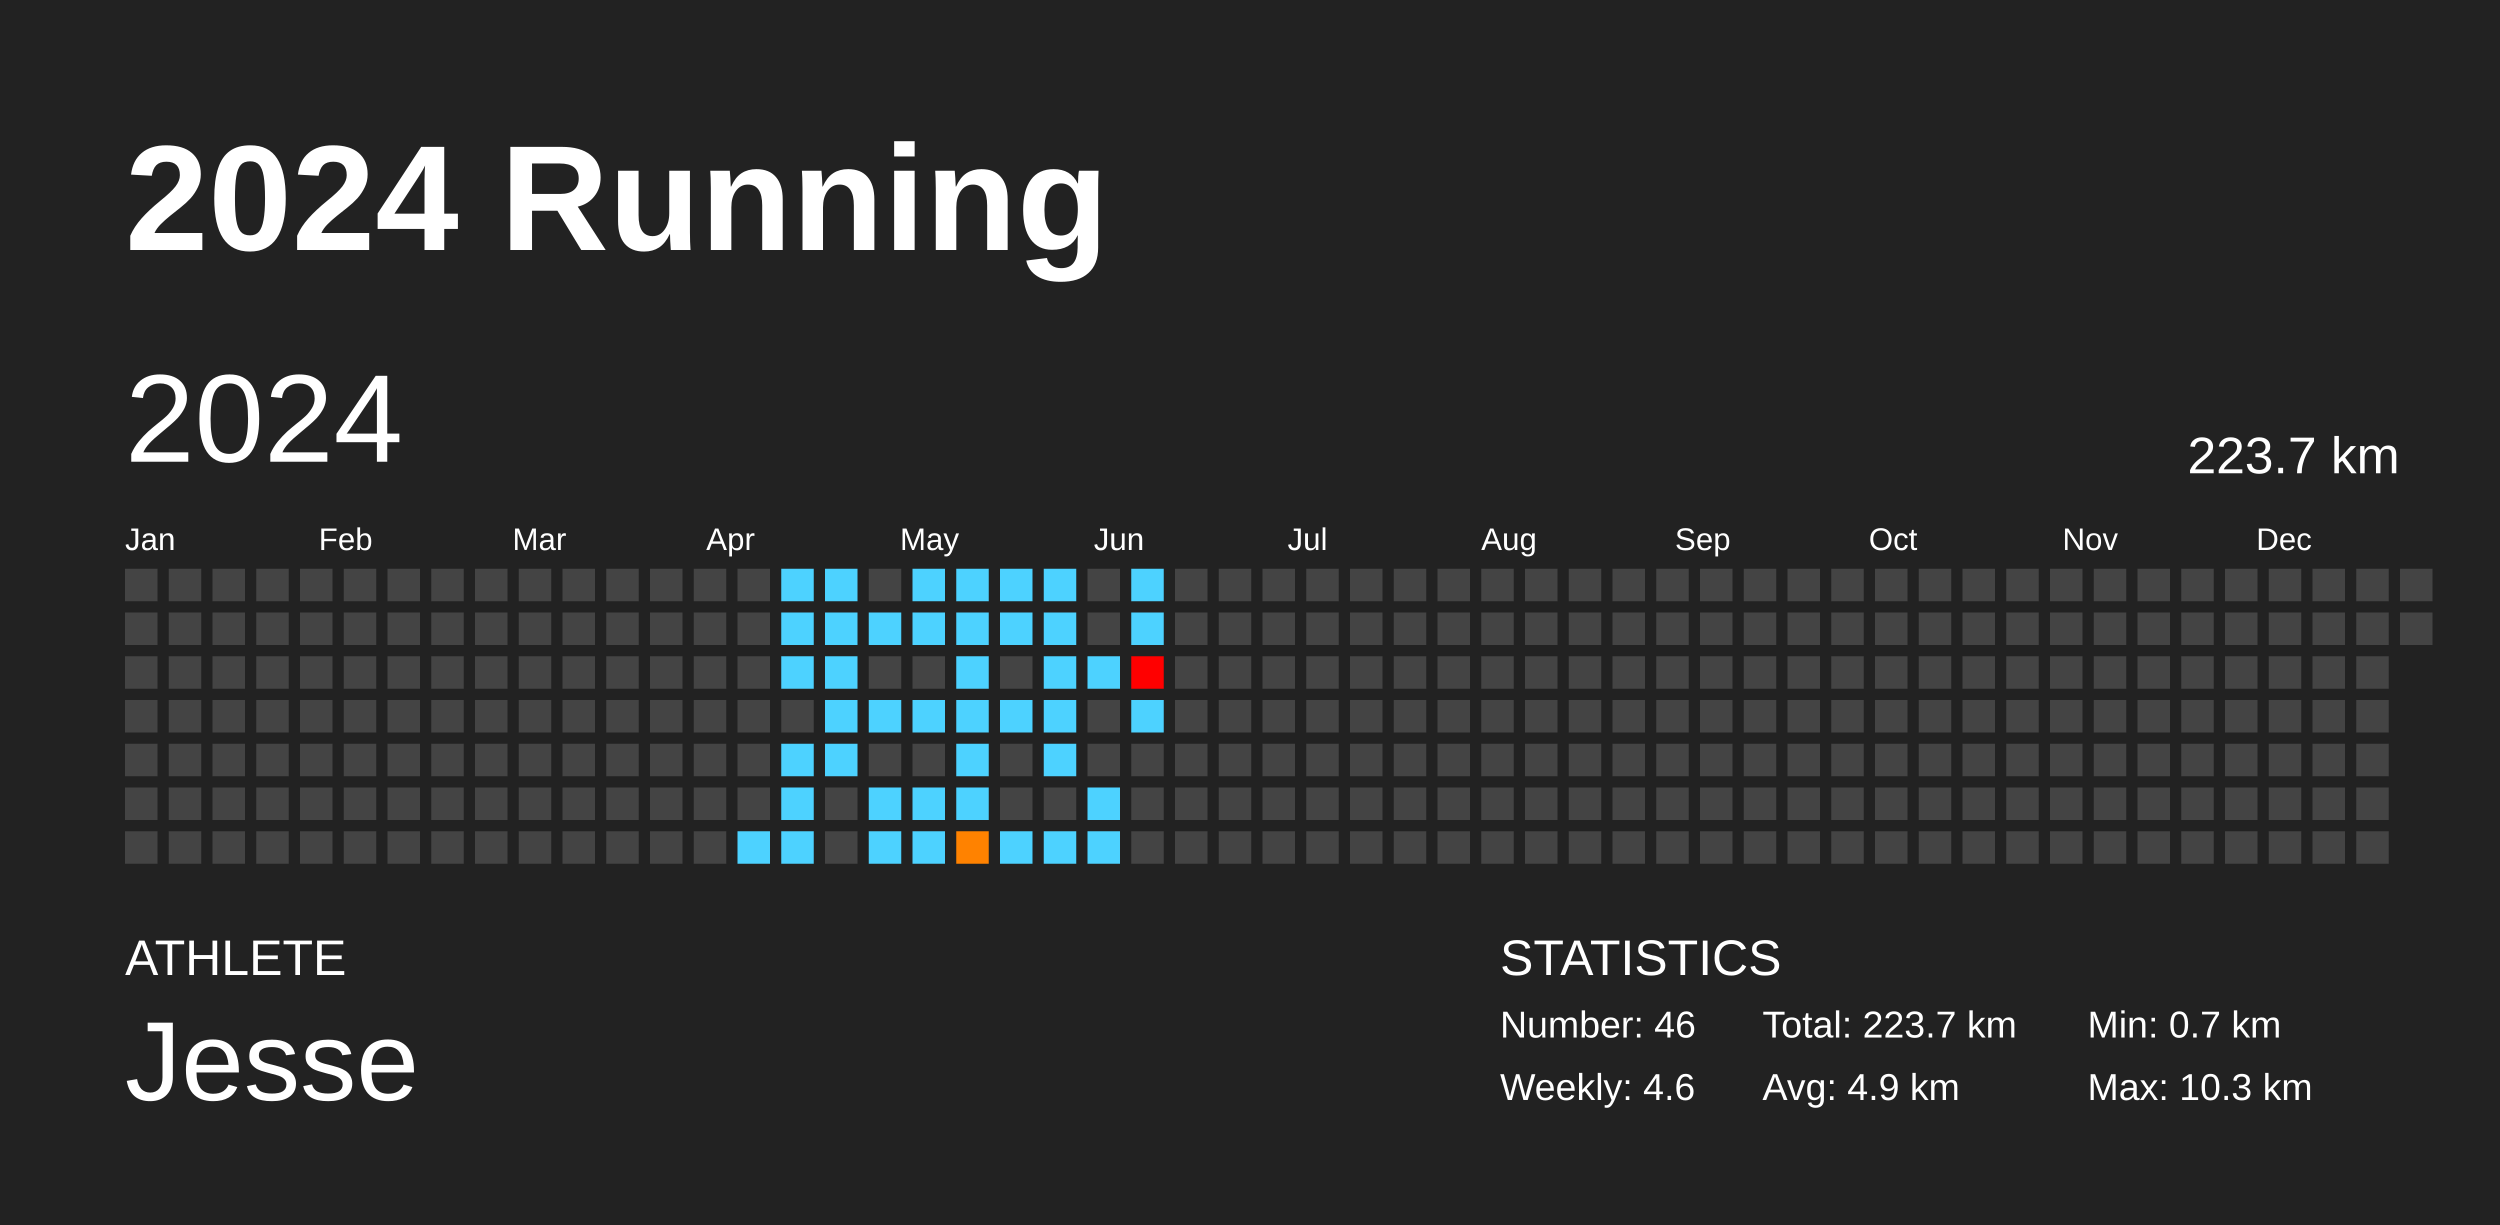
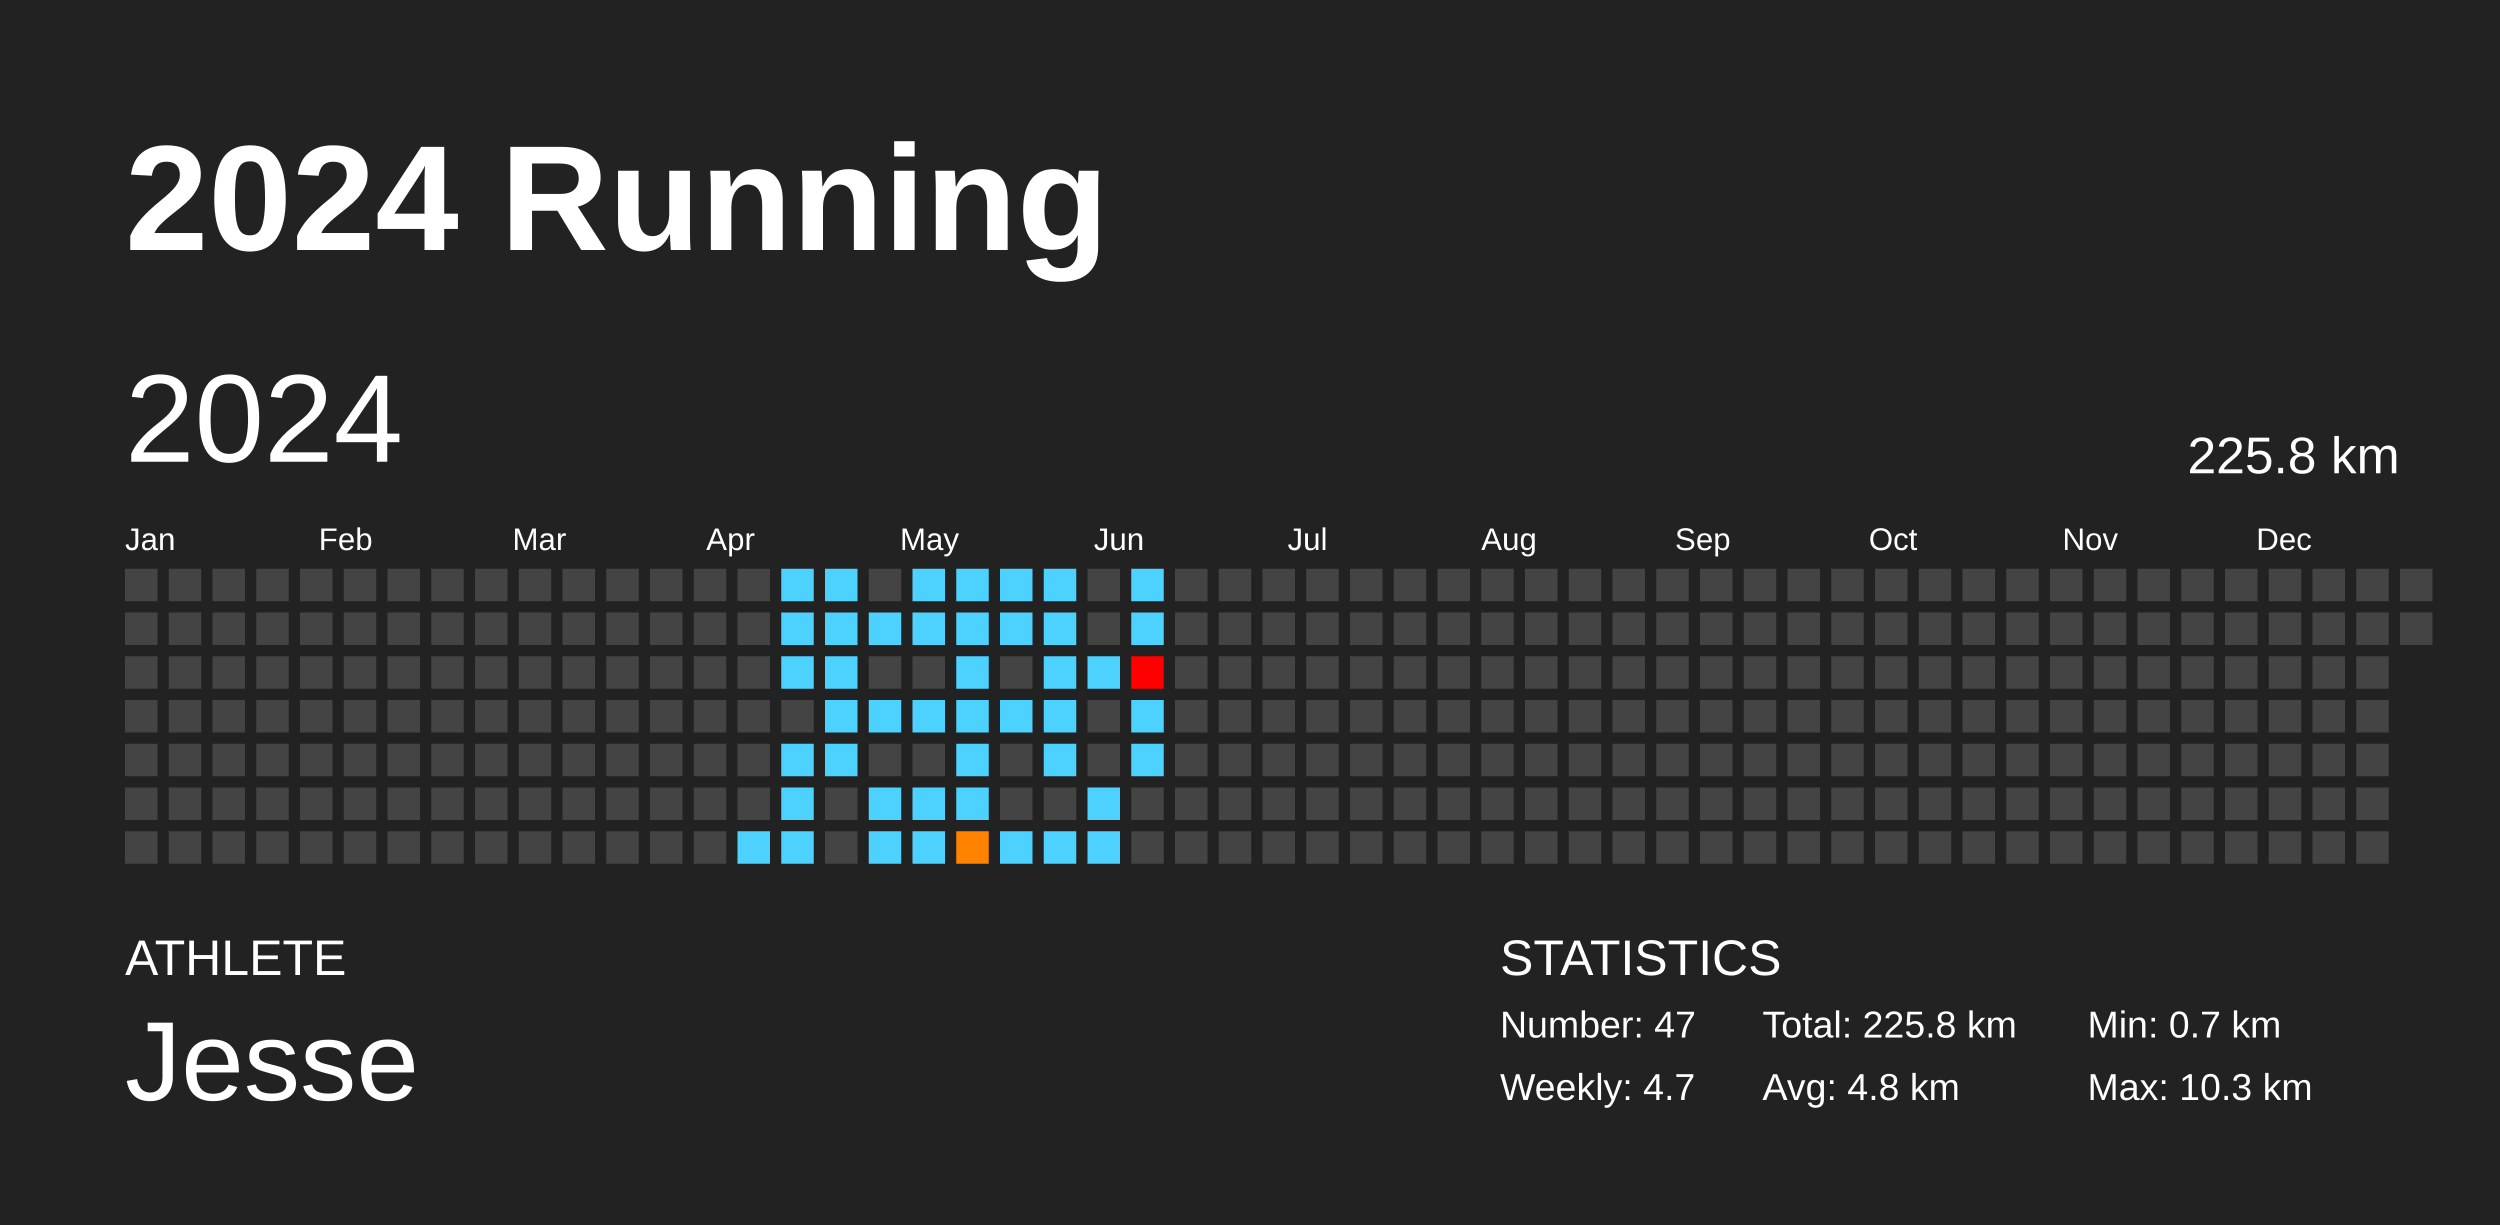
<svg xmlns="http://www.w3.org/2000/svg" baseProfile="full" height="98mm" version="1.1" viewBox="0,0,200,98" width="200mm">
  <defs />
  <rect fill="#222222" height="98" width="200" x="0" y="0" />
  <text fill="#FFFFFF" style="font-size:12px; font-family:Arial; font-weight:bold;" x="10" y="20">2024 Running</text>
  <text fill="#FFFFFF" style="font-size:4px; font-family:Arial" x="10" y="78">ATHLETE</text>
  <text fill="#FFFFFF" style="font-size:9px; font-family:Arial" x="10" y="88">Jesse</text>
  <text fill="#FFFFFF" style="font-size:4px; font-family:Arial" x="120" y="78">STATISTICS</text>
-   <text fill="#FFFFFF" style="font-size:3px; font-family:Arial" x="120" y="83">Number: 46</text>
-   <text fill="#FFFFFF" style="font-size:3px; font-family:Arial" x="120" y="88">Weekly: 4.6</text>
-   <text fill="#FFFFFF" style="font-size:3px; font-family:Arial" x="141" y="83">Total: 223.7 km</text>
-   <text fill="#FFFFFF" style="font-size:3px; font-family:Arial" x="141" y="88">Avg: 4.9 km</text>
+   <text fill="#FFFFFF" style="font-size:3px; font-family:Arial" x="120" y="83">Number: 47</text>
+   <text fill="#FFFFFF" style="font-size:3px; font-family:Arial" x="120" y="88">Weekly: 4.7</text>
+   <text fill="#FFFFFF" style="font-size:3px; font-family:Arial" x="141" y="83">Total: 225.8 km</text>
+   <text fill="#FFFFFF" style="font-size:3px; font-family:Arial" x="141" y="88">Avg: 4.8 km</text>
  <text fill="#FFFFFF" style="font-size:3px; font-family:Arial" x="167" y="83">Min: 0.7 km</text>
  <text fill="#FFFFFF" style="font-size:3px; font-family:Arial" x="167" y="88">Max: 10.3 km</text>
  <text dominant-baseline="hanging" fill="#FFFFFF" style="font-size:10.0px; font-family:Arial;" x="10" y="30">2024</text>
-   <text dominant-baseline="hanging" fill="#FFFFFF" style="font-size:4.125px; font-family:Arial;" x="175" y="35">223.7 km</text>
+   <text dominant-baseline="hanging" fill="#FFFFFF" style="font-size:4.125px; font-family:Arial;" x="175" y="35">225.8 km</text>
  <text fill="#FFFFFF" style="font-size:2.5px; font-family:Arial" x="10.0" y="44">Jan</text>
  <text fill="#FFFFFF" style="font-size:2.5px; font-family:Arial" x="25.5" y="44">Feb</text>
  <text fill="#FFFFFF" style="font-size:2.5px; font-family:Arial" x="41.0" y="44">Mar</text>
  <text fill="#FFFFFF" style="font-size:2.5px; font-family:Arial" x="56.5" y="44">Apr</text>
  <text fill="#FFFFFF" style="font-size:2.5px; font-family:Arial" x="72.0" y="44">May</text>
  <text fill="#FFFFFF" style="font-size:2.5px; font-family:Arial" x="87.5" y="44">Jun</text>
  <text fill="#FFFFFF" style="font-size:2.5px; font-family:Arial" x="103.0" y="44">Jul</text>
  <text fill="#FFFFFF" style="font-size:2.5px; font-family:Arial" x="118.5" y="44">Aug</text>
  <text fill="#FFFFFF" style="font-size:2.5px; font-family:Arial" x="134.0" y="44">Sep</text>
  <text fill="#FFFFFF" style="font-size:2.5px; font-family:Arial" x="149.5" y="44">Oct</text>
  <text fill="#FFFFFF" style="font-size:2.5px; font-family:Arial" x="165.0" y="44">Nov</text>
  <text fill="#FFFFFF" style="font-size:2.5px; font-family:Arial" x="180.5" y="44">Dec</text>
  <rect fill="#444444" height="2.6" width="2.6" x="10.0" y="45.5" />
  <rect fill="#444444" height="2.6" width="2.6" x="10.0" y="49.0" />
  <rect fill="#444444" height="2.6" width="2.6" x="10.0" y="52.5" />
  <rect fill="#444444" height="2.6" width="2.6" x="10.0" y="56.0" />
  <rect fill="#444444" height="2.6" width="2.6" x="10.0" y="59.5" />
  <rect fill="#444444" height="2.6" width="2.6" x="10.0" y="63.0" />
  <rect fill="#444444" height="2.6" width="2.6" x="10.0" y="66.5" />
  <rect fill="#444444" height="2.6" width="2.6" x="13.5" y="45.5" />
  <rect fill="#444444" height="2.6" width="2.6" x="13.5" y="49.0" />
  <rect fill="#444444" height="2.6" width="2.6" x="13.5" y="52.5" />
  <rect fill="#444444" height="2.6" width="2.6" x="13.5" y="56.0" />
  <rect fill="#444444" height="2.6" width="2.6" x="13.5" y="59.5" />
  <rect fill="#444444" height="2.6" width="2.6" x="13.5" y="63.0" />
  <rect fill="#444444" height="2.6" width="2.6" x="13.5" y="66.5" />
  <rect fill="#444444" height="2.6" width="2.6" x="17.0" y="45.5" />
  <rect fill="#444444" height="2.6" width="2.6" x="17.0" y="49.0" />
  <rect fill="#444444" height="2.6" width="2.6" x="17.0" y="52.5" />
  <rect fill="#444444" height="2.6" width="2.6" x="17.0" y="56.0" />
  <rect fill="#444444" height="2.6" width="2.6" x="17.0" y="59.5" />
  <rect fill="#444444" height="2.6" width="2.6" x="17.0" y="63.0" />
  <rect fill="#444444" height="2.6" width="2.6" x="17.0" y="66.5" />
  <rect fill="#444444" height="2.6" width="2.6" x="20.5" y="45.5" />
  <rect fill="#444444" height="2.6" width="2.6" x="20.5" y="49.0" />
  <rect fill="#444444" height="2.6" width="2.6" x="20.5" y="52.5" />
  <rect fill="#444444" height="2.6" width="2.6" x="20.5" y="56.0" />
  <rect fill="#444444" height="2.6" width="2.6" x="20.5" y="59.5" />
  <rect fill="#444444" height="2.6" width="2.6" x="20.5" y="63.0" />
  <rect fill="#444444" height="2.6" width="2.6" x="20.5" y="66.5" />
  <rect fill="#444444" height="2.6" width="2.6" x="24.0" y="45.5" />
  <rect fill="#444444" height="2.6" width="2.6" x="24.0" y="49.0" />
  <rect fill="#444444" height="2.6" width="2.6" x="24.0" y="52.5" />
  <rect fill="#444444" height="2.6" width="2.6" x="24.0" y="56.0" />
  <rect fill="#444444" height="2.6" width="2.6" x="24.0" y="59.5" />
  <rect fill="#444444" height="2.6" width="2.6" x="24.0" y="63.0" />
  <rect fill="#444444" height="2.6" width="2.6" x="24.0" y="66.5" />
  <rect fill="#444444" height="2.6" width="2.6" x="27.5" y="45.5" />
  <rect fill="#444444" height="2.6" width="2.6" x="27.5" y="49.0" />
  <rect fill="#444444" height="2.6" width="2.6" x="27.5" y="52.5" />
  <rect fill="#444444" height="2.6" width="2.6" x="27.5" y="56.0" />
  <rect fill="#444444" height="2.6" width="2.6" x="27.5" y="59.5" />
  <rect fill="#444444" height="2.6" width="2.6" x="27.5" y="63.0" />
  <rect fill="#444444" height="2.6" width="2.6" x="27.5" y="66.5" />
  <rect fill="#444444" height="2.6" width="2.6" x="31.0" y="45.5" />
  <rect fill="#444444" height="2.6" width="2.6" x="31.0" y="49.0" />
  <rect fill="#444444" height="2.6" width="2.6" x="31.0" y="52.5" />
  <rect fill="#444444" height="2.6" width="2.6" x="31.0" y="56.0" />
  <rect fill="#444444" height="2.6" width="2.6" x="31.0" y="59.5" />
  <rect fill="#444444" height="2.6" width="2.6" x="31.0" y="63.0" />
  <rect fill="#444444" height="2.6" width="2.6" x="31.0" y="66.5" />
  <rect fill="#444444" height="2.6" width="2.6" x="34.5" y="45.5" />
  <rect fill="#444444" height="2.6" width="2.6" x="34.5" y="49.0" />
  <rect fill="#444444" height="2.6" width="2.6" x="34.5" y="52.5" />
  <rect fill="#444444" height="2.6" width="2.6" x="34.5" y="56.0" />
  <rect fill="#444444" height="2.6" width="2.6" x="34.5" y="59.5" />
  <rect fill="#444444" height="2.6" width="2.6" x="34.5" y="63.0" />
  <rect fill="#444444" height="2.6" width="2.6" x="34.5" y="66.5" />
  <rect fill="#444444" height="2.6" width="2.6" x="38.0" y="45.5" />
  <rect fill="#444444" height="2.6" width="2.6" x="38.0" y="49.0" />
  <rect fill="#444444" height="2.6" width="2.6" x="38.0" y="52.5" />
  <rect fill="#444444" height="2.6" width="2.6" x="38.0" y="56.0" />
  <rect fill="#444444" height="2.6" width="2.6" x="38.0" y="59.5" />
  <rect fill="#444444" height="2.6" width="2.6" x="38.0" y="63.0" />
  <rect fill="#444444" height="2.6" width="2.6" x="38.0" y="66.5" />
  <rect fill="#444444" height="2.6" width="2.6" x="41.5" y="45.5" />
  <rect fill="#444444" height="2.6" width="2.6" x="41.5" y="49.0" />
  <rect fill="#444444" height="2.6" width="2.6" x="41.5" y="52.5" />
  <rect fill="#444444" height="2.6" width="2.6" x="41.5" y="56.0" />
  <rect fill="#444444" height="2.6" width="2.6" x="41.5" y="59.5" />
  <rect fill="#444444" height="2.6" width="2.6" x="41.5" y="63.0" />
  <rect fill="#444444" height="2.6" width="2.6" x="41.5" y="66.5" />
  <rect fill="#444444" height="2.6" width="2.6" x="45.0" y="45.5" />
  <rect fill="#444444" height="2.6" width="2.6" x="45.0" y="49.0" />
  <rect fill="#444444" height="2.6" width="2.6" x="45.0" y="52.5" />
  <rect fill="#444444" height="2.6" width="2.6" x="45.0" y="56.0" />
  <rect fill="#444444" height="2.6" width="2.6" x="45.0" y="59.5" />
  <rect fill="#444444" height="2.6" width="2.6" x="45.0" y="63.0" />
  <rect fill="#444444" height="2.6" width="2.6" x="45.0" y="66.5" />
  <rect fill="#444444" height="2.6" width="2.6" x="48.5" y="45.5" />
  <rect fill="#444444" height="2.6" width="2.6" x="48.5" y="49.0" />
  <rect fill="#444444" height="2.6" width="2.6" x="48.5" y="52.5" />
  <rect fill="#444444" height="2.6" width="2.6" x="48.5" y="56.0" />
  <rect fill="#444444" height="2.6" width="2.6" x="48.5" y="59.5" />
  <rect fill="#444444" height="2.6" width="2.6" x="48.5" y="63.0" />
  <rect fill="#444444" height="2.6" width="2.6" x="48.5" y="66.5" />
  <rect fill="#444444" height="2.6" width="2.6" x="52.0" y="45.5" />
  <rect fill="#444444" height="2.6" width="2.6" x="52.0" y="49.0" />
  <rect fill="#444444" height="2.6" width="2.6" x="52.0" y="52.5" />
  <rect fill="#444444" height="2.6" width="2.6" x="52.0" y="56.0" />
  <rect fill="#444444" height="2.6" width="2.6" x="52.0" y="59.5" />
  <rect fill="#444444" height="2.6" width="2.6" x="52.0" y="63.0" />
  <rect fill="#444444" height="2.6" width="2.6" x="52.0" y="66.5" />
  <rect fill="#444444" height="2.6" width="2.6" x="55.5" y="45.5" />
  <rect fill="#444444" height="2.6" width="2.6" x="55.5" y="49.0" />
  <rect fill="#444444" height="2.6" width="2.6" x="55.5" y="52.5" />
  <rect fill="#444444" height="2.6" width="2.6" x="55.5" y="56.0" />
  <rect fill="#444444" height="2.6" width="2.6" x="55.5" y="59.5" />
  <rect fill="#444444" height="2.6" width="2.6" x="55.5" y="63.0" />
  <rect fill="#444444" height="2.6" width="2.6" x="55.5" y="66.5" />
  <rect fill="#444444" height="2.6" width="2.6" x="59.0" y="45.5" />
  <rect fill="#444444" height="2.6" width="2.6" x="59.0" y="49.0" />
  <rect fill="#444444" height="2.6" width="2.6" x="59.0" y="52.5" />
  <rect fill="#444444" height="2.6" width="2.6" x="59.0" y="56.0" />
  <rect fill="#444444" height="2.6" width="2.6" x="59.0" y="59.5" />
  <rect fill="#444444" height="2.6" width="2.6" x="59.0" y="63.0" />
  <rect fill="#4dd2ff" height="2.6" width="2.6" x="59.0" y="66.5" />
  <rect fill="#4dd2ff" height="2.6" width="2.6" x="62.5" y="45.5" />
  <rect fill="#4dd2ff" height="2.6" width="2.6" x="62.5" y="49.0" />
  <rect fill="#4dd2ff" height="2.6" width="2.6" x="62.5" y="52.5" />
  <rect fill="#444444" height="2.6" width="2.6" x="62.5" y="56.0" />
  <rect fill="#4dd2ff" height="2.6" width="2.6" x="62.5" y="59.5" />
  <rect fill="#4dd2ff" height="2.6" width="2.6" x="62.5" y="63.0" />
  <rect fill="#4dd2ff" height="2.6" width="2.6" x="62.5" y="66.5" />
  <rect fill="#4dd2ff" height="2.6" width="2.6" x="66.0" y="45.5" />
  <rect fill="#4dd2ff" height="2.6" width="2.6" x="66.0" y="49.0" />
  <rect fill="#4dd2ff" height="2.6" width="2.6" x="66.0" y="52.5" />
  <rect fill="#4dd2ff" height="2.6" width="2.6" x="66.0" y="56.0" />
  <rect fill="#4dd2ff" height="2.6" width="2.6" x="66.0" y="59.5" />
  <rect fill="#444444" height="2.6" width="2.6" x="66.0" y="63.0" />
  <rect fill="#444444" height="2.6" width="2.6" x="66.0" y="66.5" />
  <rect fill="#444444" height="2.6" width="2.6" x="69.5" y="45.5" />
  <rect fill="#4dd2ff" height="2.6" width="2.6" x="69.5" y="49.0" />
  <rect fill="#444444" height="2.6" width="2.6" x="69.5" y="52.5" />
  <rect fill="#4dd2ff" height="2.6" width="2.6" x="69.5" y="56.0" />
  <rect fill="#444444" height="2.6" width="2.6" x="69.5" y="59.5" />
  <rect fill="#4dd2ff" height="2.6" width="2.6" x="69.5" y="63.0" />
  <rect fill="#4dd2ff" height="2.6" width="2.6" x="69.5" y="66.5" />
  <rect fill="#4dd2ff" height="2.6" width="2.6" x="73.0" y="45.5" />
  <rect fill="#4dd2ff" height="2.6" width="2.6" x="73.0" y="49.0" />
  <rect fill="#444444" height="2.6" width="2.6" x="73.0" y="52.5" />
  <rect fill="#4dd2ff" height="2.6" width="2.6" x="73.0" y="56.0" />
  <rect fill="#444444" height="2.6" width="2.6" x="73.0" y="59.5" />
  <rect fill="#4dd2ff" height="2.6" width="2.6" x="73.0" y="63.0" />
  <rect fill="#4dd2ff" height="2.6" width="2.6" x="73.0" y="66.5" />
  <rect fill="#4dd2ff" height="2.6" width="2.6" x="76.5" y="45.5" />
  <rect fill="#4dd2ff" height="2.6" width="2.6" x="76.5" y="49.0" />
  <rect fill="#4dd2ff" height="2.6" width="2.6" x="76.5" y="52.5" />
  <rect fill="#4dd2ff" height="2.6" width="2.6" x="76.5" y="56.0" />
  <rect fill="#4dd2ff" height="2.6" width="2.6" x="76.5" y="59.5" />
  <rect fill="#4dd2ff" height="2.6" width="2.6" x="76.5" y="63.0" />
  <rect fill="#ff8200" height="2.6" width="2.6" x="76.5" y="66.5" />
  <rect fill="#4dd2ff" height="2.6" width="2.6" x="80.0" y="45.5" />
  <rect fill="#4dd2ff" height="2.6" width="2.6" x="80.0" y="49.0" />
  <rect fill="#444444" height="2.6" width="2.6" x="80.0" y="52.5" />
  <rect fill="#4dd2ff" height="2.6" width="2.6" x="80.0" y="56.0" />
  <rect fill="#444444" height="2.6" width="2.6" x="80.0" y="59.5" />
  <rect fill="#444444" height="2.6" width="2.6" x="80.0" y="63.0" />
  <rect fill="#4dd2ff" height="2.6" width="2.6" x="80.0" y="66.5" />
  <rect fill="#4dd2ff" height="2.6" width="2.6" x="83.5" y="45.5" />
  <rect fill="#4dd2ff" height="2.6" width="2.6" x="83.5" y="49.0" />
  <rect fill="#4dd2ff" height="2.6" width="2.6" x="83.5" y="52.5" />
  <rect fill="#4dd2ff" height="2.6" width="2.6" x="83.5" y="56.0" />
  <rect fill="#4dd2ff" height="2.6" width="2.6" x="83.5" y="59.5" />
  <rect fill="#444444" height="2.6" width="2.6" x="83.5" y="63.0" />
  <rect fill="#4dd2ff" height="2.6" width="2.6" x="83.5" y="66.5" />
  <rect fill="#444444" height="2.6" width="2.6" x="87.0" y="45.5" />
  <rect fill="#444444" height="2.6" width="2.6" x="87.0" y="49.0" />
  <rect fill="#4dd2ff" height="2.6" width="2.6" x="87.0" y="52.5" />
  <rect fill="#444444" height="2.6" width="2.6" x="87.0" y="56.0" />
  <rect fill="#444444" height="2.6" width="2.6" x="87.0" y="59.5" />
  <rect fill="#4dd2ff" height="2.6" width="2.6" x="87.0" y="63.0" />
  <rect fill="#4dd2ff" height="2.6" width="2.6" x="87.0" y="66.5" />
  <rect fill="#4dd2ff" height="2.6" width="2.6" x="90.5" y="45.5" />
  <rect fill="#4dd2ff" height="2.6" width="2.6" x="90.5" y="49.0" />
  <rect fill="red" height="2.6" width="2.6" x="90.5" y="52.5" />
  <rect fill="#4dd2ff" height="2.6" width="2.6" x="90.5" y="56.0" />
-   <rect fill="#444444" height="2.6" width="2.6" x="90.5" y="59.5" />
+   <rect fill="#4dd2ff" height="2.6" width="2.6" x="90.5" y="59.5" />
  <rect fill="#444444" height="2.6" width="2.6" x="90.5" y="63.0" />
  <rect fill="#444444" height="2.6" width="2.6" x="90.5" y="66.5" />
  <rect fill="#444444" height="2.6" width="2.6" x="94.0" y="45.5" />
  <rect fill="#444444" height="2.6" width="2.6" x="94.0" y="49.0" />
  <rect fill="#444444" height="2.6" width="2.6" x="94.0" y="52.5" />
  <rect fill="#444444" height="2.6" width="2.6" x="94.0" y="56.0" />
  <rect fill="#444444" height="2.6" width="2.6" x="94.0" y="59.5" />
  <rect fill="#444444" height="2.6" width="2.6" x="94.0" y="63.0" />
  <rect fill="#444444" height="2.6" width="2.6" x="94.0" y="66.5" />
  <rect fill="#444444" height="2.6" width="2.6" x="97.5" y="45.5" />
  <rect fill="#444444" height="2.6" width="2.6" x="97.5" y="49.0" />
  <rect fill="#444444" height="2.6" width="2.6" x="97.5" y="52.5" />
  <rect fill="#444444" height="2.6" width="2.6" x="97.5" y="56.0" />
  <rect fill="#444444" height="2.6" width="2.6" x="97.5" y="59.5" />
  <rect fill="#444444" height="2.6" width="2.6" x="97.5" y="63.0" />
  <rect fill="#444444" height="2.6" width="2.6" x="97.5" y="66.5" />
  <rect fill="#444444" height="2.6" width="2.6" x="101.0" y="45.5" />
  <rect fill="#444444" height="2.6" width="2.6" x="101.0" y="49.0" />
  <rect fill="#444444" height="2.6" width="2.6" x="101.0" y="52.5" />
  <rect fill="#444444" height="2.6" width="2.6" x="101.0" y="56.0" />
  <rect fill="#444444" height="2.6" width="2.6" x="101.0" y="59.5" />
  <rect fill="#444444" height="2.6" width="2.6" x="101.0" y="63.0" />
  <rect fill="#444444" height="2.6" width="2.6" x="101.0" y="66.5" />
  <rect fill="#444444" height="2.6" width="2.6" x="104.5" y="45.5" />
  <rect fill="#444444" height="2.6" width="2.6" x="104.5" y="49.0" />
  <rect fill="#444444" height="2.6" width="2.6" x="104.5" y="52.5" />
  <rect fill="#444444" height="2.6" width="2.6" x="104.5" y="56.0" />
  <rect fill="#444444" height="2.6" width="2.6" x="104.5" y="59.5" />
  <rect fill="#444444" height="2.6" width="2.6" x="104.5" y="63.0" />
  <rect fill="#444444" height="2.6" width="2.6" x="104.5" y="66.5" />
  <rect fill="#444444" height="2.6" width="2.6" x="108.0" y="45.5" />
  <rect fill="#444444" height="2.6" width="2.6" x="108.0" y="49.0" />
  <rect fill="#444444" height="2.6" width="2.6" x="108.0" y="52.5" />
  <rect fill="#444444" height="2.6" width="2.6" x="108.0" y="56.0" />
  <rect fill="#444444" height="2.6" width="2.6" x="108.0" y="59.5" />
  <rect fill="#444444" height="2.6" width="2.6" x="108.0" y="63.0" />
  <rect fill="#444444" height="2.6" width="2.6" x="108.0" y="66.5" />
  <rect fill="#444444" height="2.6" width="2.6" x="111.5" y="45.5" />
  <rect fill="#444444" height="2.6" width="2.6" x="111.5" y="49.0" />
  <rect fill="#444444" height="2.6" width="2.6" x="111.5" y="52.5" />
  <rect fill="#444444" height="2.6" width="2.6" x="111.5" y="56.0" />
  <rect fill="#444444" height="2.6" width="2.6" x="111.5" y="59.5" />
  <rect fill="#444444" height="2.6" width="2.6" x="111.5" y="63.0" />
  <rect fill="#444444" height="2.6" width="2.6" x="111.5" y="66.5" />
  <rect fill="#444444" height="2.6" width="2.6" x="115.0" y="45.5" />
  <rect fill="#444444" height="2.6" width="2.6" x="115.0" y="49.0" />
  <rect fill="#444444" height="2.6" width="2.6" x="115.0" y="52.5" />
  <rect fill="#444444" height="2.6" width="2.6" x="115.0" y="56.0" />
  <rect fill="#444444" height="2.6" width="2.6" x="115.0" y="59.5" />
  <rect fill="#444444" height="2.6" width="2.6" x="115.0" y="63.0" />
  <rect fill="#444444" height="2.6" width="2.6" x="115.0" y="66.5" />
  <rect fill="#444444" height="2.6" width="2.6" x="118.5" y="45.5" />
  <rect fill="#444444" height="2.6" width="2.6" x="118.5" y="49.0" />
  <rect fill="#444444" height="2.6" width="2.6" x="118.5" y="52.5" />
  <rect fill="#444444" height="2.6" width="2.6" x="118.5" y="56.0" />
  <rect fill="#444444" height="2.6" width="2.6" x="118.5" y="59.5" />
  <rect fill="#444444" height="2.6" width="2.6" x="118.5" y="63.0" />
  <rect fill="#444444" height="2.6" width="2.6" x="118.5" y="66.5" />
  <rect fill="#444444" height="2.6" width="2.6" x="122.0" y="45.5" />
  <rect fill="#444444" height="2.6" width="2.6" x="122.0" y="49.0" />
  <rect fill="#444444" height="2.6" width="2.6" x="122.0" y="52.5" />
  <rect fill="#444444" height="2.6" width="2.6" x="122.0" y="56.0" />
  <rect fill="#444444" height="2.6" width="2.6" x="122.0" y="59.5" />
  <rect fill="#444444" height="2.6" width="2.6" x="122.0" y="63.0" />
  <rect fill="#444444" height="2.6" width="2.6" x="122.0" y="66.5" />
  <rect fill="#444444" height="2.6" width="2.6" x="125.5" y="45.5" />
  <rect fill="#444444" height="2.6" width="2.6" x="125.5" y="49.0" />
  <rect fill="#444444" height="2.6" width="2.6" x="125.5" y="52.5" />
  <rect fill="#444444" height="2.6" width="2.6" x="125.5" y="56.0" />
  <rect fill="#444444" height="2.6" width="2.6" x="125.5" y="59.5" />
  <rect fill="#444444" height="2.6" width="2.6" x="125.5" y="63.0" />
  <rect fill="#444444" height="2.6" width="2.6" x="125.5" y="66.5" />
  <rect fill="#444444" height="2.6" width="2.6" x="129.0" y="45.5" />
  <rect fill="#444444" height="2.6" width="2.6" x="129.0" y="49.0" />
  <rect fill="#444444" height="2.6" width="2.6" x="129.0" y="52.5" />
  <rect fill="#444444" height="2.6" width="2.6" x="129.0" y="56.0" />
  <rect fill="#444444" height="2.6" width="2.6" x="129.0" y="59.5" />
  <rect fill="#444444" height="2.6" width="2.6" x="129.0" y="63.0" />
  <rect fill="#444444" height="2.6" width="2.6" x="129.0" y="66.5" />
  <rect fill="#444444" height="2.6" width="2.6" x="132.5" y="45.5" />
  <rect fill="#444444" height="2.6" width="2.6" x="132.5" y="49.0" />
  <rect fill="#444444" height="2.6" width="2.6" x="132.5" y="52.5" />
  <rect fill="#444444" height="2.6" width="2.6" x="132.5" y="56.0" />
  <rect fill="#444444" height="2.6" width="2.6" x="132.5" y="59.5" />
  <rect fill="#444444" height="2.6" width="2.6" x="132.5" y="63.0" />
  <rect fill="#444444" height="2.6" width="2.6" x="132.5" y="66.5" />
  <rect fill="#444444" height="2.6" width="2.6" x="136.0" y="45.5" />
  <rect fill="#444444" height="2.6" width="2.6" x="136.0" y="49.0" />
  <rect fill="#444444" height="2.6" width="2.6" x="136.0" y="52.5" />
  <rect fill="#444444" height="2.6" width="2.6" x="136.0" y="56.0" />
  <rect fill="#444444" height="2.6" width="2.6" x="136.0" y="59.5" />
  <rect fill="#444444" height="2.6" width="2.6" x="136.0" y="63.0" />
  <rect fill="#444444" height="2.6" width="2.6" x="136.0" y="66.5" />
  <rect fill="#444444" height="2.6" width="2.6" x="139.5" y="45.5" />
  <rect fill="#444444" height="2.6" width="2.6" x="139.5" y="49.0" />
  <rect fill="#444444" height="2.6" width="2.6" x="139.5" y="52.5" />
  <rect fill="#444444" height="2.6" width="2.6" x="139.5" y="56.0" />
  <rect fill="#444444" height="2.6" width="2.6" x="139.5" y="59.5" />
  <rect fill="#444444" height="2.6" width="2.6" x="139.5" y="63.0" />
  <rect fill="#444444" height="2.6" width="2.6" x="139.5" y="66.5" />
  <rect fill="#444444" height="2.6" width="2.6" x="143.0" y="45.5" />
  <rect fill="#444444" height="2.6" width="2.6" x="143.0" y="49.0" />
  <rect fill="#444444" height="2.6" width="2.6" x="143.0" y="52.5" />
  <rect fill="#444444" height="2.6" width="2.6" x="143.0" y="56.0" />
  <rect fill="#444444" height="2.6" width="2.6" x="143.0" y="59.5" />
  <rect fill="#444444" height="2.6" width="2.6" x="143.0" y="63.0" />
  <rect fill="#444444" height="2.6" width="2.6" x="143.0" y="66.5" />
  <rect fill="#444444" height="2.6" width="2.6" x="146.5" y="45.5" />
  <rect fill="#444444" height="2.6" width="2.6" x="146.5" y="49.0" />
  <rect fill="#444444" height="2.6" width="2.6" x="146.5" y="52.5" />
  <rect fill="#444444" height="2.6" width="2.6" x="146.5" y="56.0" />
  <rect fill="#444444" height="2.6" width="2.6" x="146.5" y="59.5" />
  <rect fill="#444444" height="2.6" width="2.6" x="146.5" y="63.0" />
  <rect fill="#444444" height="2.6" width="2.6" x="146.5" y="66.5" />
  <rect fill="#444444" height="2.6" width="2.6" x="150.0" y="45.5" />
  <rect fill="#444444" height="2.6" width="2.6" x="150.0" y="49.0" />
  <rect fill="#444444" height="2.6" width="2.6" x="150.0" y="52.5" />
  <rect fill="#444444" height="2.6" width="2.6" x="150.0" y="56.0" />
  <rect fill="#444444" height="2.6" width="2.6" x="150.0" y="59.5" />
  <rect fill="#444444" height="2.6" width="2.6" x="150.0" y="63.0" />
  <rect fill="#444444" height="2.6" width="2.6" x="150.0" y="66.5" />
  <rect fill="#444444" height="2.6" width="2.6" x="153.5" y="45.5" />
  <rect fill="#444444" height="2.6" width="2.6" x="153.5" y="49.0" />
  <rect fill="#444444" height="2.6" width="2.6" x="153.5" y="52.5" />
  <rect fill="#444444" height="2.6" width="2.6" x="153.5" y="56.0" />
  <rect fill="#444444" height="2.6" width="2.6" x="153.5" y="59.5" />
  <rect fill="#444444" height="2.6" width="2.6" x="153.5" y="63.0" />
  <rect fill="#444444" height="2.6" width="2.6" x="153.5" y="66.5" />
  <rect fill="#444444" height="2.6" width="2.6" x="157.0" y="45.5" />
  <rect fill="#444444" height="2.6" width="2.6" x="157.0" y="49.0" />
  <rect fill="#444444" height="2.6" width="2.6" x="157.0" y="52.5" />
  <rect fill="#444444" height="2.6" width="2.6" x="157.0" y="56.0" />
  <rect fill="#444444" height="2.6" width="2.6" x="157.0" y="59.5" />
  <rect fill="#444444" height="2.6" width="2.6" x="157.0" y="63.0" />
  <rect fill="#444444" height="2.6" width="2.6" x="157.0" y="66.5" />
  <rect fill="#444444" height="2.6" width="2.6" x="160.5" y="45.5" />
  <rect fill="#444444" height="2.6" width="2.6" x="160.5" y="49.0" />
  <rect fill="#444444" height="2.6" width="2.6" x="160.5" y="52.5" />
  <rect fill="#444444" height="2.6" width="2.6" x="160.5" y="56.0" />
  <rect fill="#444444" height="2.6" width="2.6" x="160.5" y="59.5" />
  <rect fill="#444444" height="2.6" width="2.6" x="160.5" y="63.0" />
  <rect fill="#444444" height="2.6" width="2.6" x="160.5" y="66.5" />
  <rect fill="#444444" height="2.6" width="2.6" x="164.0" y="45.5" />
  <rect fill="#444444" height="2.6" width="2.6" x="164.0" y="49.0" />
  <rect fill="#444444" height="2.6" width="2.6" x="164.0" y="52.5" />
  <rect fill="#444444" height="2.6" width="2.6" x="164.0" y="56.0" />
  <rect fill="#444444" height="2.6" width="2.6" x="164.0" y="59.5" />
  <rect fill="#444444" height="2.6" width="2.6" x="164.0" y="63.0" />
  <rect fill="#444444" height="2.6" width="2.6" x="164.0" y="66.5" />
  <rect fill="#444444" height="2.6" width="2.6" x="167.5" y="45.5" />
  <rect fill="#444444" height="2.6" width="2.6" x="167.5" y="49.0" />
  <rect fill="#444444" height="2.6" width="2.6" x="167.5" y="52.5" />
  <rect fill="#444444" height="2.6" width="2.6" x="167.5" y="56.0" />
  <rect fill="#444444" height="2.6" width="2.6" x="167.5" y="59.5" />
  <rect fill="#444444" height="2.6" width="2.6" x="167.5" y="63.0" />
  <rect fill="#444444" height="2.6" width="2.6" x="167.5" y="66.5" />
  <rect fill="#444444" height="2.6" width="2.6" x="171.0" y="45.5" />
  <rect fill="#444444" height="2.6" width="2.6" x="171.0" y="49.0" />
  <rect fill="#444444" height="2.6" width="2.6" x="171.0" y="52.5" />
  <rect fill="#444444" height="2.6" width="2.6" x="171.0" y="56.0" />
  <rect fill="#444444" height="2.6" width="2.6" x="171.0" y="59.5" />
  <rect fill="#444444" height="2.6" width="2.6" x="171.0" y="63.0" />
  <rect fill="#444444" height="2.6" width="2.6" x="171.0" y="66.5" />
  <rect fill="#444444" height="2.6" width="2.6" x="174.5" y="45.5" />
  <rect fill="#444444" height="2.6" width="2.6" x="174.5" y="49.0" />
  <rect fill="#444444" height="2.6" width="2.6" x="174.5" y="52.5" />
  <rect fill="#444444" height="2.6" width="2.6" x="174.5" y="56.0" />
  <rect fill="#444444" height="2.6" width="2.6" x="174.5" y="59.5" />
  <rect fill="#444444" height="2.6" width="2.6" x="174.5" y="63.0" />
  <rect fill="#444444" height="2.6" width="2.6" x="174.5" y="66.5" />
  <rect fill="#444444" height="2.6" width="2.6" x="178.0" y="45.5" />
  <rect fill="#444444" height="2.6" width="2.6" x="178.0" y="49.0" />
  <rect fill="#444444" height="2.6" width="2.6" x="178.0" y="52.5" />
  <rect fill="#444444" height="2.6" width="2.6" x="178.0" y="56.0" />
  <rect fill="#444444" height="2.6" width="2.6" x="178.0" y="59.5" />
  <rect fill="#444444" height="2.6" width="2.6" x="178.0" y="63.0" />
  <rect fill="#444444" height="2.6" width="2.6" x="178.0" y="66.5" />
  <rect fill="#444444" height="2.6" width="2.6" x="181.5" y="45.5" />
  <rect fill="#444444" height="2.6" width="2.6" x="181.5" y="49.0" />
  <rect fill="#444444" height="2.6" width="2.6" x="181.5" y="52.5" />
  <rect fill="#444444" height="2.6" width="2.6" x="181.5" y="56.0" />
  <rect fill="#444444" height="2.6" width="2.6" x="181.5" y="59.5" />
  <rect fill="#444444" height="2.6" width="2.6" x="181.5" y="63.0" />
  <rect fill="#444444" height="2.6" width="2.6" x="181.5" y="66.5" />
  <rect fill="#444444" height="2.6" width="2.6" x="185.0" y="45.5" />
  <rect fill="#444444" height="2.6" width="2.6" x="185.0" y="49.0" />
  <rect fill="#444444" height="2.6" width="2.6" x="185.0" y="52.5" />
  <rect fill="#444444" height="2.6" width="2.6" x="185.0" y="56.0" />
  <rect fill="#444444" height="2.6" width="2.6" x="185.0" y="59.5" />
  <rect fill="#444444" height="2.6" width="2.6" x="185.0" y="63.0" />
  <rect fill="#444444" height="2.6" width="2.6" x="185.0" y="66.5" />
  <rect fill="#444444" height="2.6" width="2.6" x="188.5" y="45.5" />
  <rect fill="#444444" height="2.6" width="2.6" x="188.5" y="49.0" />
  <rect fill="#444444" height="2.6" width="2.6" x="188.5" y="52.5" />
  <rect fill="#444444" height="2.6" width="2.6" x="188.5" y="56.0" />
  <rect fill="#444444" height="2.6" width="2.6" x="188.5" y="59.5" />
  <rect fill="#444444" height="2.6" width="2.6" x="188.5" y="63.0" />
  <rect fill="#444444" height="2.6" width="2.6" x="188.5" y="66.5" />
  <rect fill="#444444" height="2.6" width="2.6" x="192.0" y="45.5" />
  <rect fill="#444444" height="2.6" width="2.6" x="192.0" y="49.0" />
</svg>
